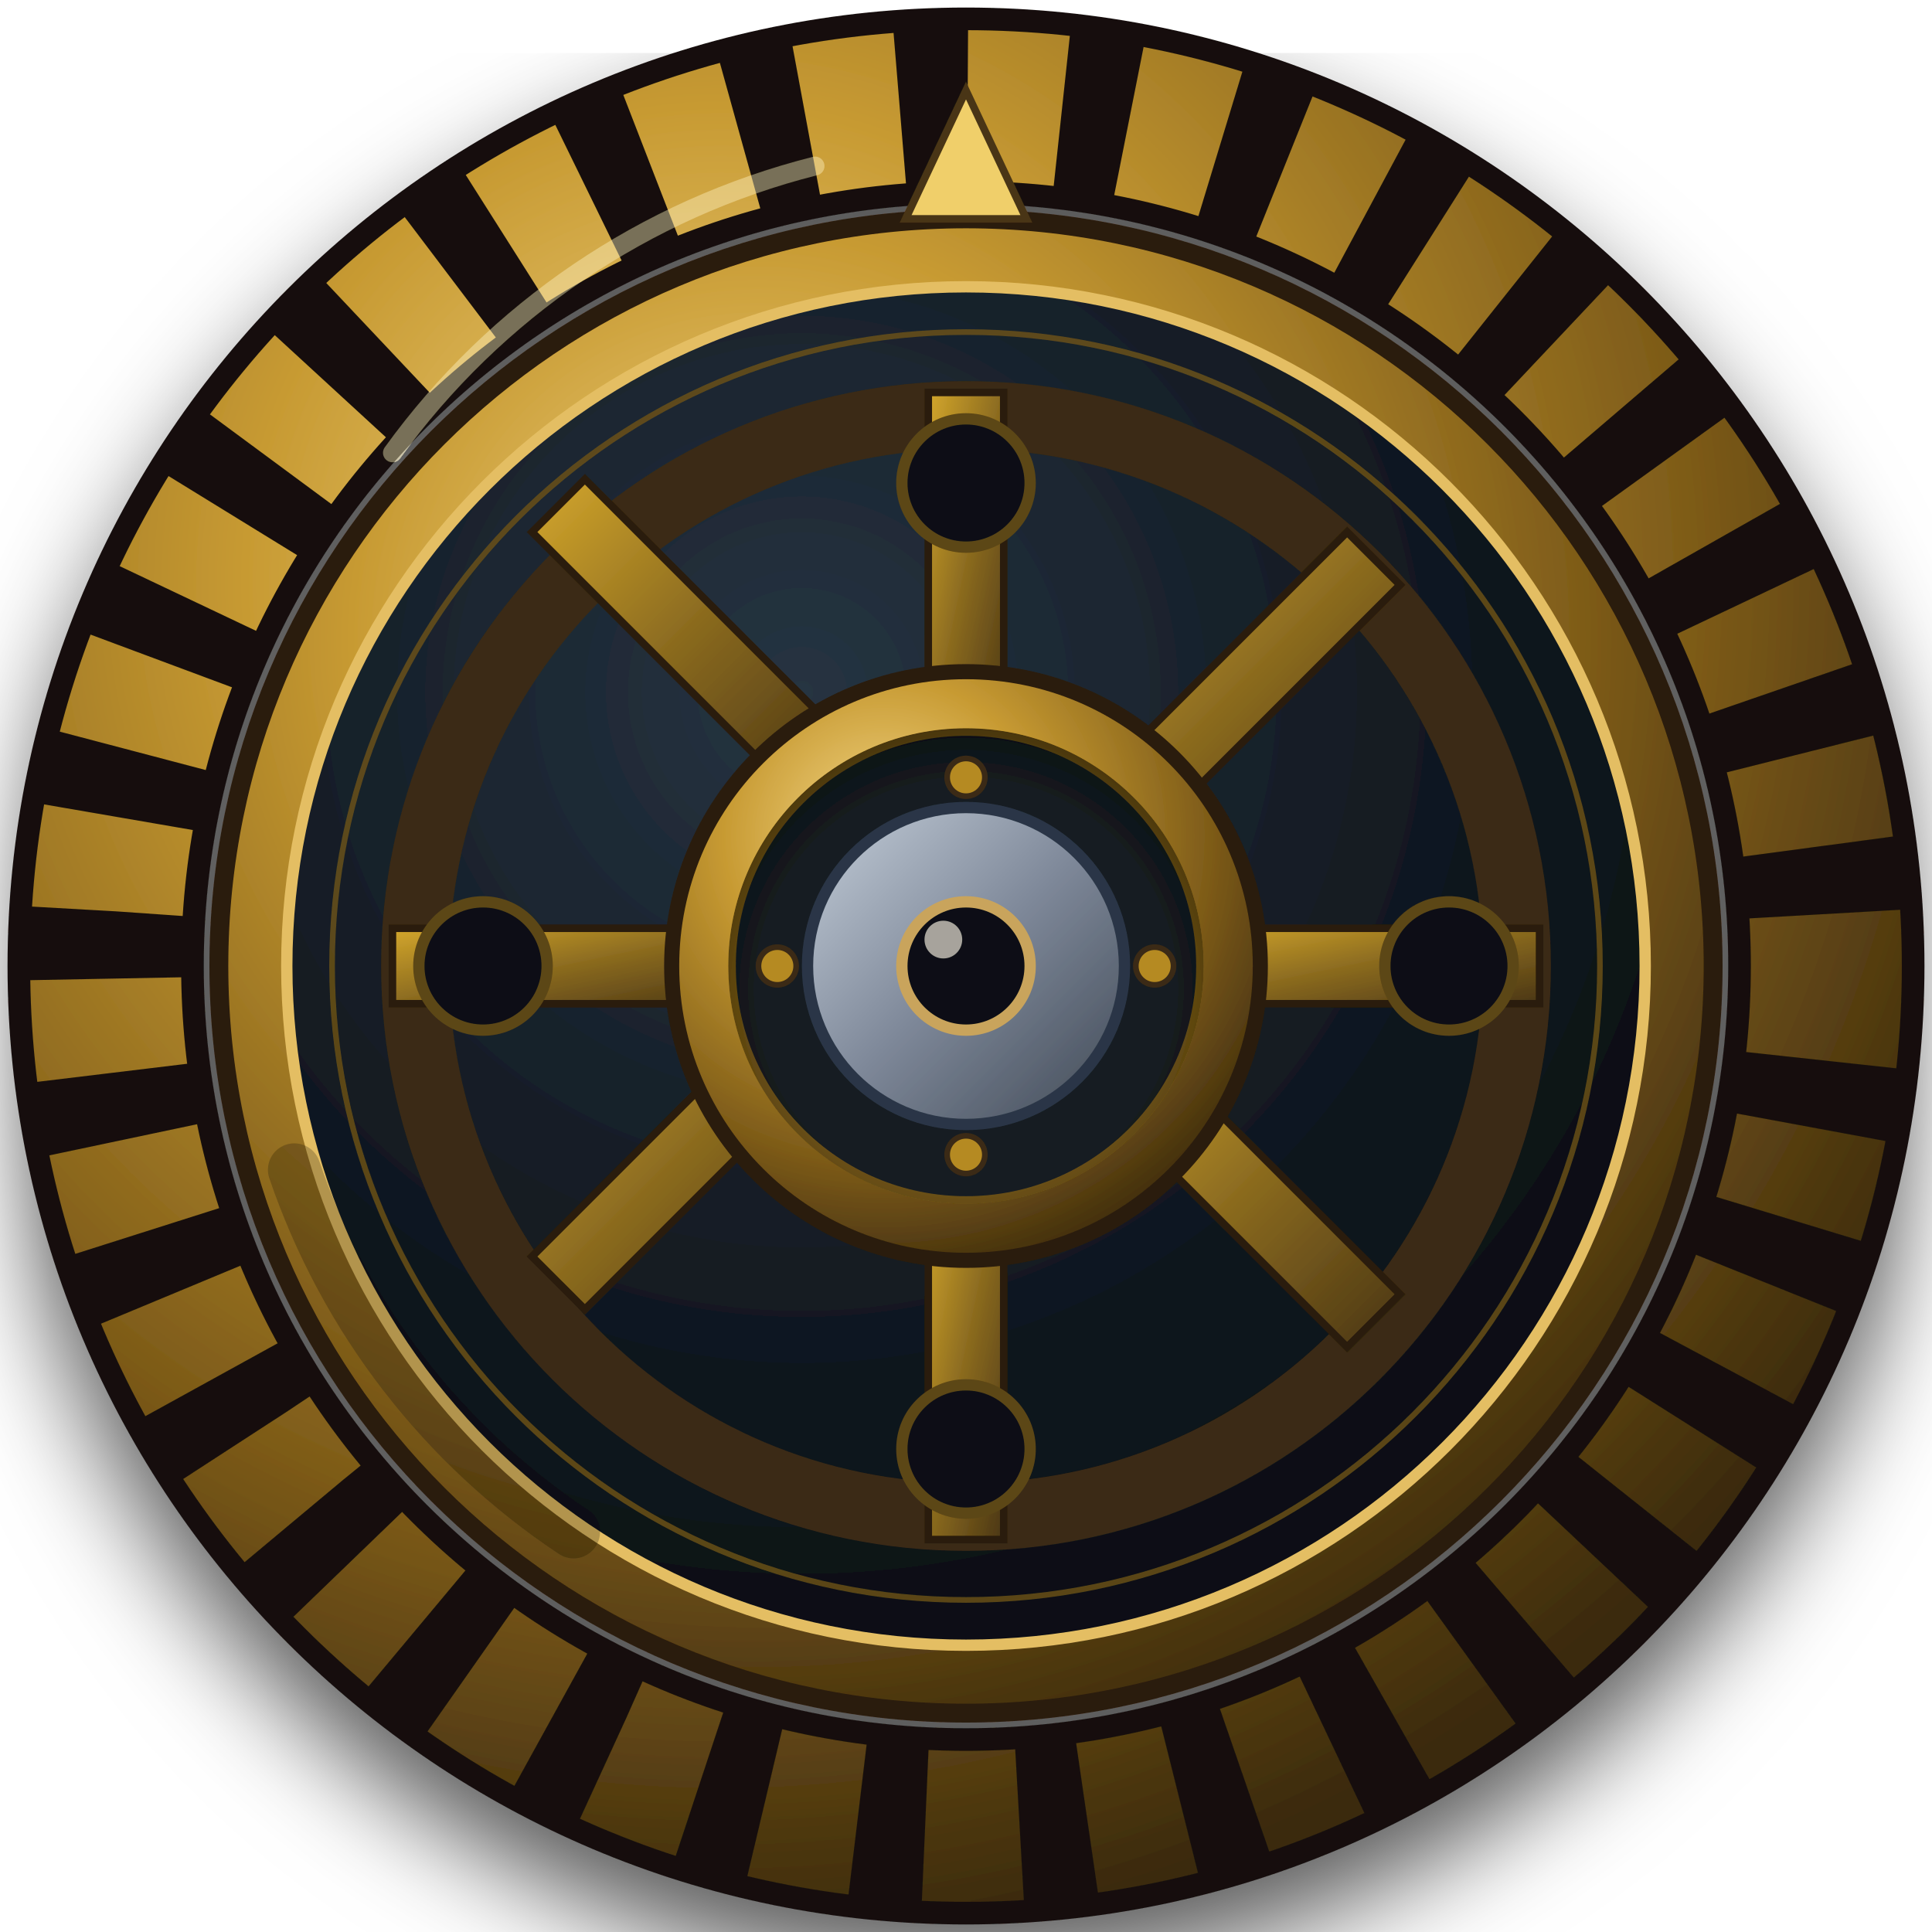
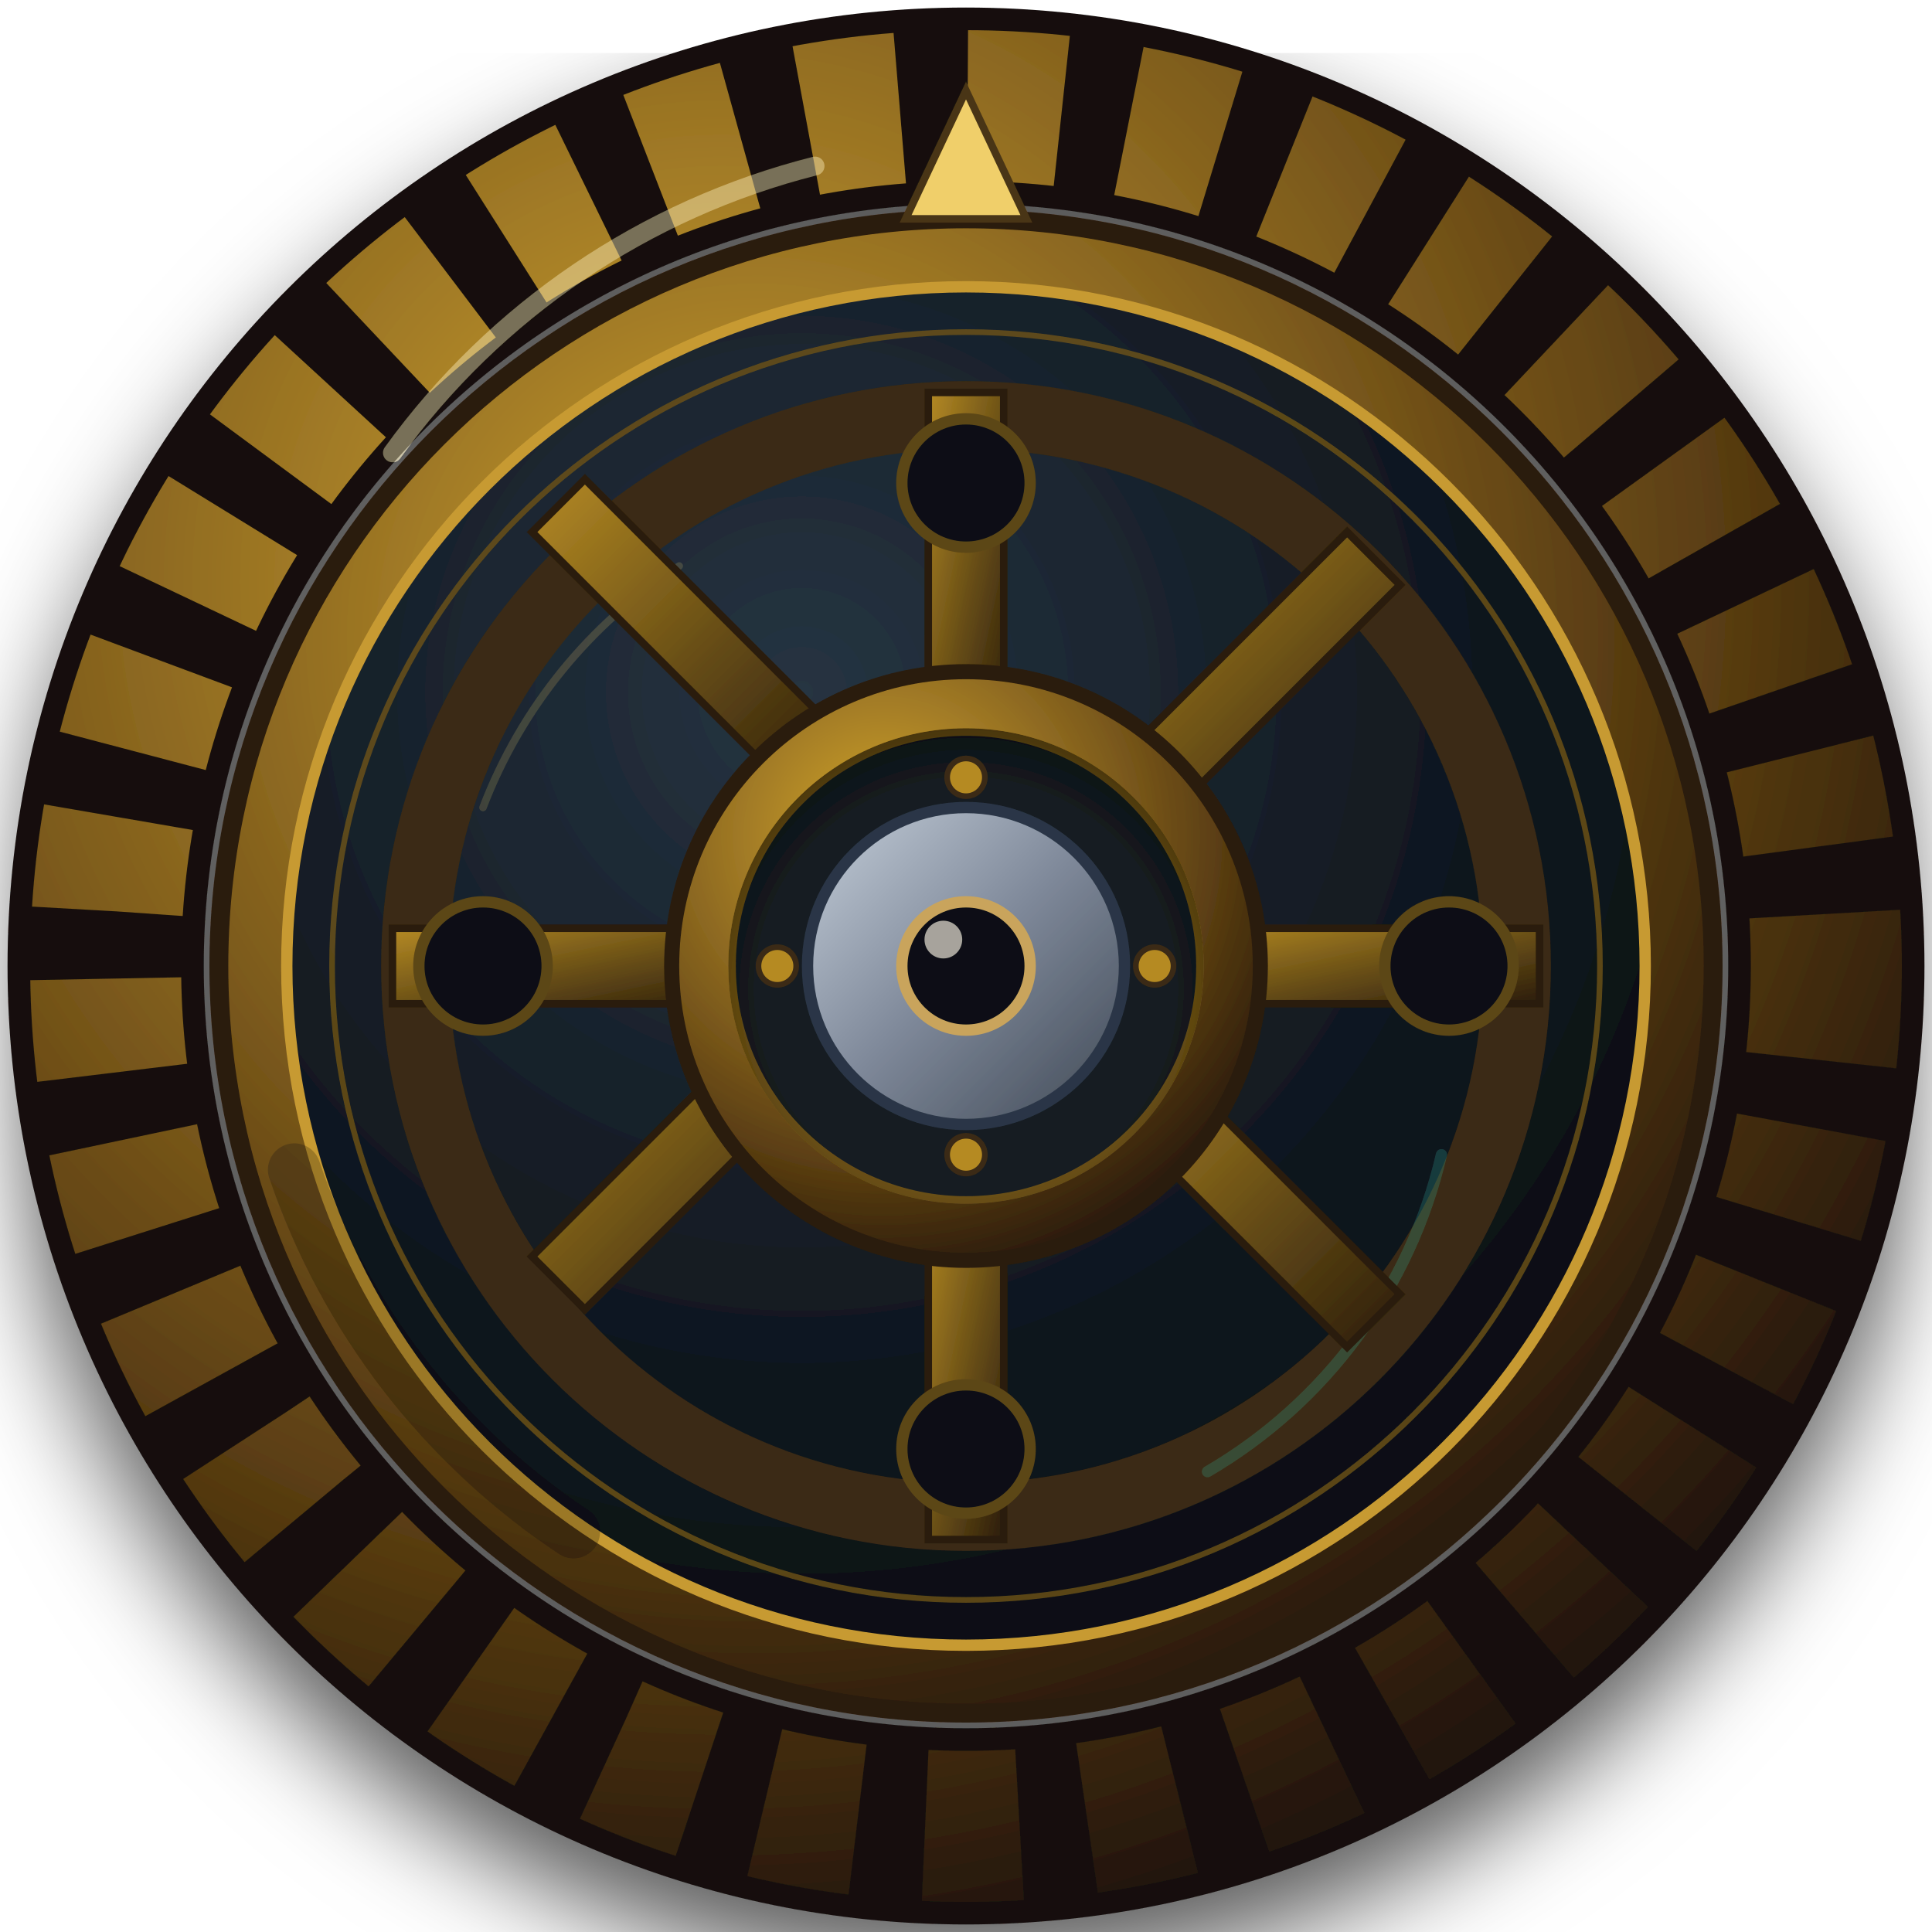
<svg xmlns="http://www.w3.org/2000/svg" viewBox="0 0 512 512" width="512" height="512">
  <defs>
    <radialGradient id="rim" cx="36%" cy="28%" r="78%">
-       <stop offset="0" stop-color="#f6d98a" />
-       <stop offset="0.35" stop-color="#c79a32" />
-       <stop offset="0.72" stop-color="#7c5a18" />
-       <stop offset="1" stop-color="#3b2a0d" />
+       <stop offset="0" stop-color="#d4a72c" />
+       <stop offset="0.35" stop-color="#9a7424" />
+       <stop offset="0.72" stop-color="#5c3f12" />
+       <stop offset="1" stop-color="#24160a" />
    </radialGradient>
    <radialGradient id="face" cx="38%" cy="30%" r="80%">
      <stop offset="0" stop-color="#263442" />
      <stop offset="0.55" stop-color="#121a22" />
      <stop offset="1" stop-color="#070b10" />
    </radialGradient>
    <linearGradient id="spoke" x1="0" y1="0" x2="1" y2="1">
-       <stop offset="0" stop-color="#d4a72c" />
-       <stop offset="0.5" stop-color="#8a6a1f" />
-       <stop offset="1" stop-color="#4a3614" />
+       <stop offset="0" stop-color="#b58a24" />
+       <stop offset="0.5" stop-color="#6e5317" />
+       <stop offset="1" stop-color="#2b1c0b" />
    </linearGradient>
    <linearGradient id="steel" x1="0" y1="0" x2="1" y2="1">
      <stop offset="0" stop-color="#c4ced9" />
      <stop offset="0.5" stop-color="#7e8899" />
      <stop offset="1" stop-color="#3f4854" />
    </linearGradient>
    <filter id="shadow" x="-25%" y="-25%" width="150%" height="150%">
      <feDropShadow dx="0" dy="14" stdDeviation="14" flood-color="#000" flood-opacity="0.65" />
    </filter>
    <filter id="inner" x="-20%" y="-20%" width="140%" height="140%">
      <feGaussianBlur in="SourceAlpha" stdDeviation="7" result="blur" />
      <feOffset dy="6" result="offset" />
      <feComposite in="offset" in2="SourceAlpha" operator="arithmetic" k2="-1" k3="1" result="shadowDiff" />
      <feFlood flood-color="#000" flood-opacity="0.7" />
      <feComposite in2="shadowDiff" operator="in" />
      <feComposite in2="SourceAlpha" operator="in" result="innerShadow" />
      <feMerge>
        <feMergeNode in="SourceGraphic" />
        <feMergeNode in="innerShadow" />
      </feMerge>
    </filter>
  </defs>
  <g filter="url(#shadow)">
    <circle cx="256" cy="256" r="228" fill="none" stroke="#17110a" stroke-width="52" />
    <circle cx="256" cy="256" r="228" fill="none" stroke="url(#rim)" stroke-width="40" stroke-dasharray="25 18" stroke-linecap="butt" />
    <circle cx="256" cy="256" r="198" fill="url(#rim)" stroke="#2b1c0b" stroke-width="5" />
-     <circle cx="256" cy="256" r="180" fill="url(#face)" stroke="#e4be63" stroke-width="3" />
+     <circle cx="256" cy="256" r="180" fill="url(#face)" stroke="#c79a32" stroke-width="3" />
    <circle cx="256" cy="256" r="168" fill="none" stroke="#6e5317" stroke-width="1.5" opacity="0.8" />
    <circle cx="256" cy="256" r="146" fill="none" stroke="#3a2a12" stroke-width="18" />
+     <path d="M382 306a132 132 0 0 1-62 84" fill="none" stroke="#38c6b8" stroke-width="3" opacity="0.22" stroke-linecap="round" />
+     <path d="M128 214a132 132 0 0 1 52-64" fill="none" stroke="#f0cf6a" stroke-width="2" opacity="0.18" stroke-linecap="round" />
    <g fill="url(#spoke)" stroke="#2b1c0b" stroke-width="2">
      <path d="M246 104h20v96h-20z" rx="4" />
      <path d="M246 312h20v96h-20z" rx="4" />
      <path d="M104 246h96v20h-96z" rx="4" />
      <path d="M312 246h96v20h-96z" rx="4" />
      <path d="M141 141l14-14 68 68-14 14z" />
      <path d="M289 289l14-14 68 68-14 14z" />
      <path d="M357 141l14 14-68 68-14-14z" />
      <path d="M155 347l-14-14 68-68 14 14z" />
    </g>
    <g fill="#0a0f14" stroke="#5c4614" stroke-width="3">
      <circle cx="256" cy="128" r="17" />
      <circle cx="256" cy="384" r="17" />
      <circle cx="128" cy="256" r="17" />
      <circle cx="384" cy="256" r="17" />
    </g>
    <circle cx="256" cy="256" r="78" fill="url(#rim)" stroke="#2b1c0b" stroke-width="4" />
    <circle cx="256" cy="256" r="62" fill="#141b24" stroke="#6e5317" stroke-width="2" filter="url(#inner)" />
    <circle cx="256" cy="256" r="42" fill="url(#steel)" stroke="#2a3646" stroke-width="3" />
    <circle cx="256" cy="256" r="17" fill="#0b0f14" stroke="#c9a45c" stroke-width="3" />
    <circle cx="250" cy="249" r="5" fill="#e9e2d5" opacity="0.7" />
    <g fill="#b58a24" stroke="#3a2a12" stroke-width="1.5">
      <circle cx="256" cy="206" r="5" />
      <circle cx="256" cy="306" r="5" />
      <circle cx="206" cy="256" r="5" />
      <circle cx="306" cy="256" r="5" />
    </g>
    <path d="M256 24l16 34h-32z" fill="#f0cf6a" stroke="#4a3614" stroke-width="2" />
    <path d="M104 120a198 198 0 0 1 112-76" fill="none" stroke="#fff3c4" stroke-width="5" stroke-linecap="round" opacity="0.42" />
    <path d="M78 310a188 188 0 0 0 74 96" fill="none" stroke="#000" stroke-width="14" stroke-linecap="round" opacity="0.22" />
  </g>
</svg>
